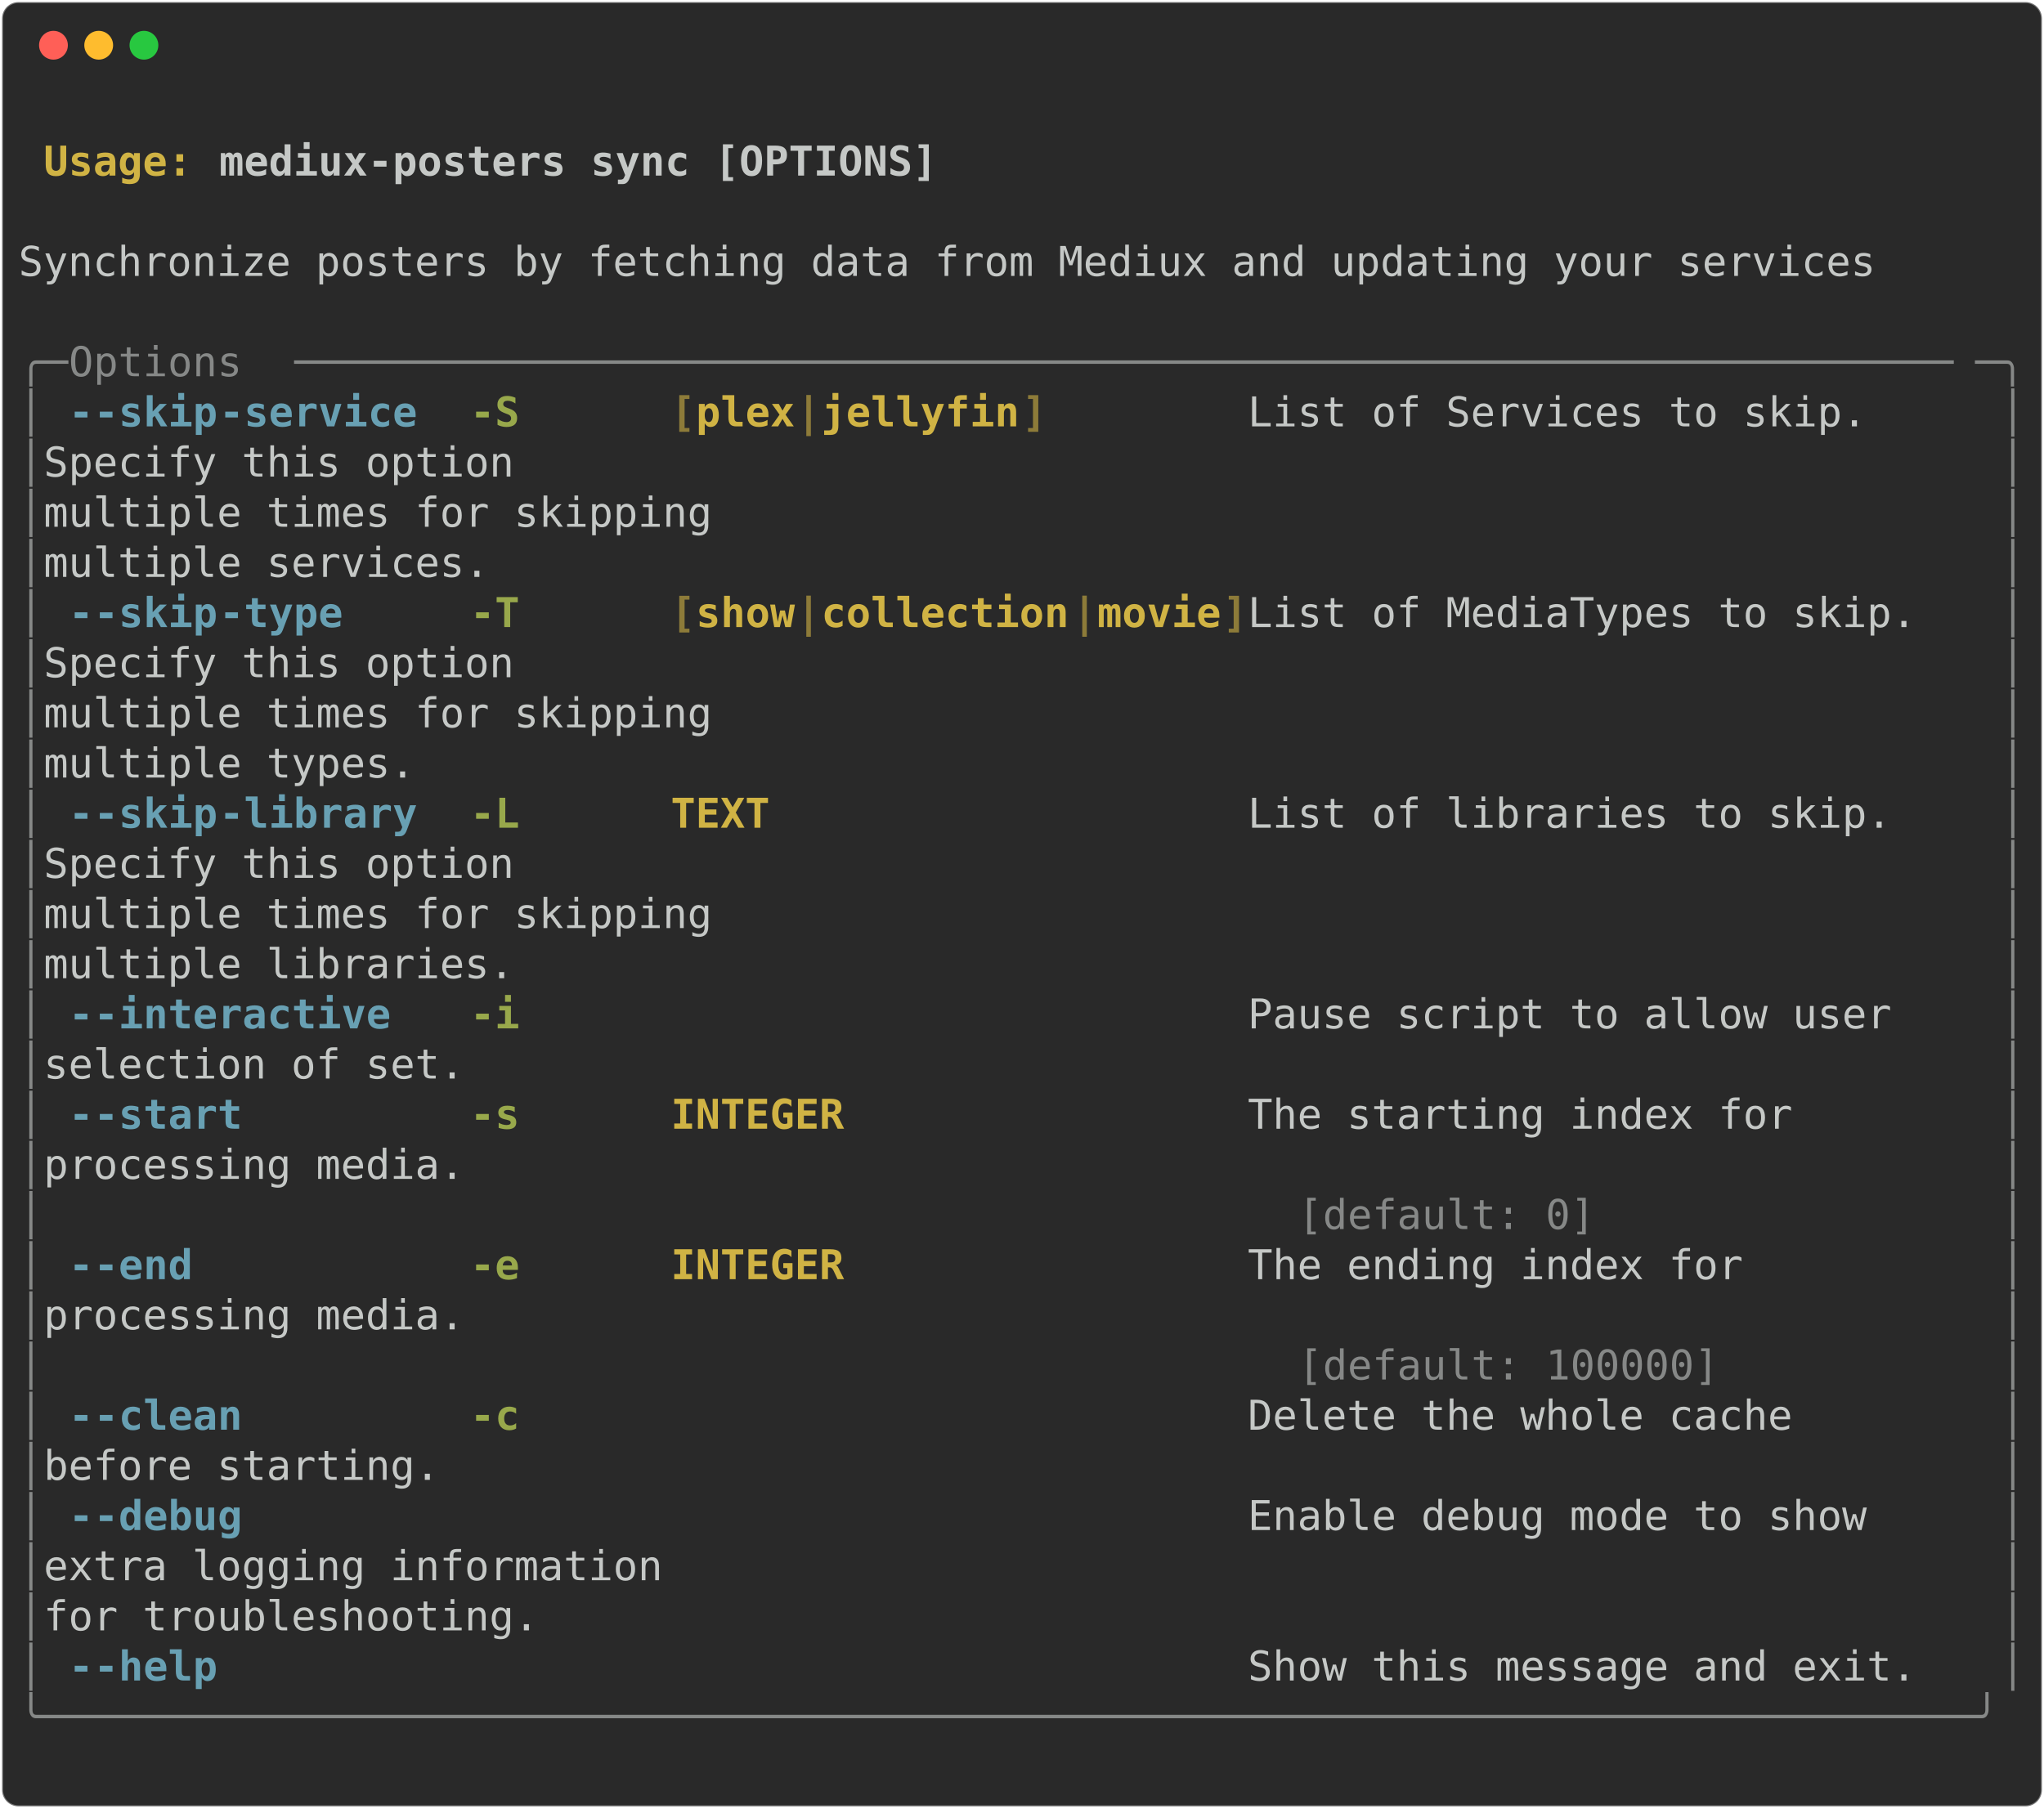
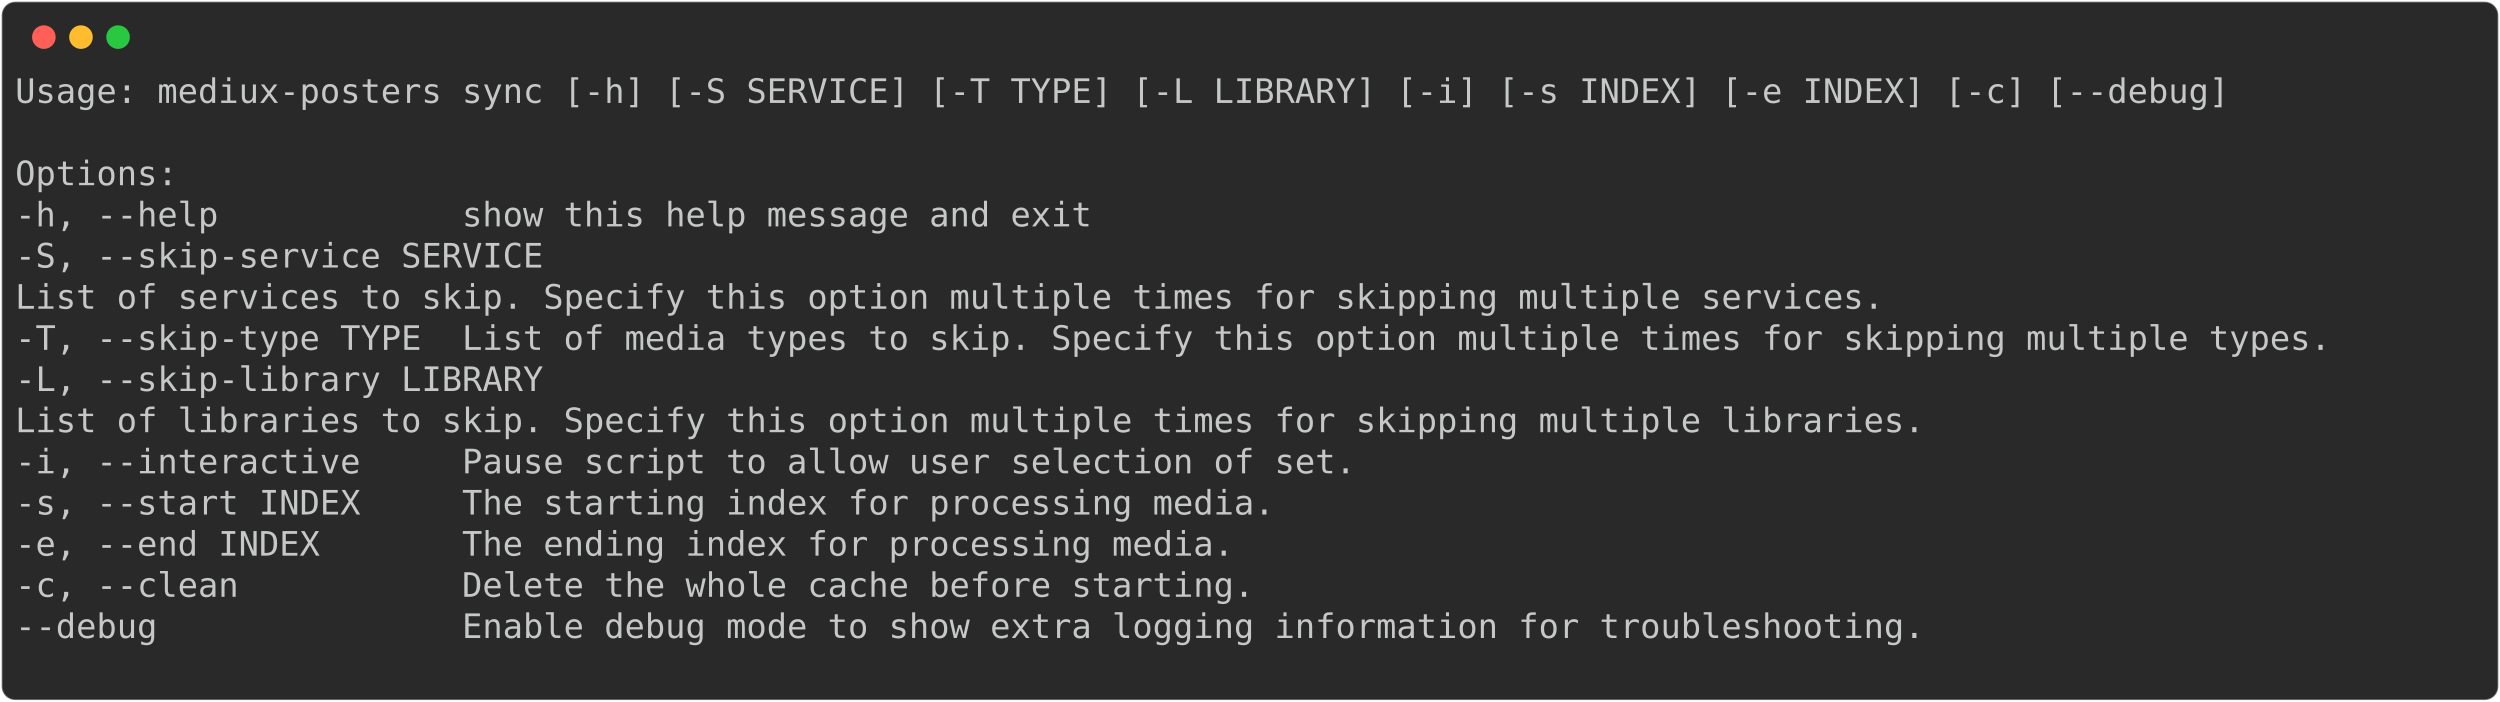
- <svg xmlns="http://www.w3.org/2000/svg" class="rich-terminal" viewBox="0 0 994 879.6">
+ <svg xmlns="http://www.w3.org/2000/svg" class="rich-terminal" viewBox="0 0 1482 416.0">
  <style>

    @font-face {
        font-family: "Fira Code";
        src: local("FiraCode-Regular"),
                url("https://cdnjs.cloudflare.com/ajax/libs/firacode/6.2.0/woff2/FiraCode-Regular.woff2") format("woff2"),
                url("https://cdnjs.cloudflare.com/ajax/libs/firacode/6.2.0/woff/FiraCode-Regular.woff") format("woff");
        font-style: normal;
        font-weight: 400;
    }
    @font-face {
        font-family: "Fira Code";
        src: local("FiraCode-Bold"),
                url("https://cdnjs.cloudflare.com/ajax/libs/firacode/6.2.0/woff2/FiraCode-Bold.woff2") format("woff2"),
                url("https://cdnjs.cloudflare.com/ajax/libs/firacode/6.2.0/woff/FiraCode-Bold.woff") format("woff");
        font-style: bold;
        font-weight: 700;
    }

-     .terminal-2898400150-matrix {
+     .terminal-3756146492-matrix {
        font-family: Fira Code, monospace;
        font-size: 20px;
        line-height: 24.4px;
        font-variant-east-asian: full-width;
    }

-     .terminal-2898400150-title {
+     .terminal-3756146492-title {
        font-size: 18px;
        font-weight: bold;
        font-family: arial;
    }

-     .terminal-2898400150-r1 { fill: #c5c8c6;font-weight: bold }
- .terminal-2898400150-r2 { fill: #c5c8c6 }
- .terminal-2898400150-r3 { fill: #d0b344;font-weight: bold }
- .terminal-2898400150-r4 { fill: #868887 }
- .terminal-2898400150-r5 { fill: #68a0b3;font-weight: bold }
- .terminal-2898400150-r6 { fill: #98a84b;font-weight: bold }
- .terminal-2898400150-r7 { fill: #8d7b39;font-weight: bold }
+     .terminal-3756146492-r1 { fill: #c5c8c6 }
    </style>
  <defs>
-     <clipPath id="terminal-2898400150-clip-terminal">
-       <rect x="0" y="0" width="975.0" height="828.6" />
+     <clipPath id="terminal-3756146492-clip-terminal">
+       <rect x="0" y="0" width="1463.0" height="365.0" />
    </clipPath>
-     <clipPath id="terminal-2898400150-line-0">
-       <rect x="0" y="1.5" width="976" height="24.65" />
+     <clipPath id="terminal-3756146492-line-0">
+       <rect x="0" y="1.5" width="1464" height="24.65" />
    </clipPath>
-     <clipPath id="terminal-2898400150-line-1">
-       <rect x="0" y="25.9" width="976" height="24.65" />
+     <clipPath id="terminal-3756146492-line-1">
+       <rect x="0" y="25.9" width="1464" height="24.65" />
    </clipPath>
-     <clipPath id="terminal-2898400150-line-2">
-       <rect x="0" y="50.3" width="976" height="24.65" />
+     <clipPath id="terminal-3756146492-line-2">
+       <rect x="0" y="50.3" width="1464" height="24.65" />
    </clipPath>
-     <clipPath id="terminal-2898400150-line-3">
-       <rect x="0" y="74.7" width="976" height="24.65" />
+     <clipPath id="terminal-3756146492-line-3">
+       <rect x="0" y="74.7" width="1464" height="24.65" />
    </clipPath>
-     <clipPath id="terminal-2898400150-line-4">
-       <rect x="0" y="99.1" width="976" height="24.65" />
+     <clipPath id="terminal-3756146492-line-4">
+       <rect x="0" y="99.1" width="1464" height="24.65" />
    </clipPath>
-     <clipPath id="terminal-2898400150-line-5">
-       <rect x="0" y="123.5" width="976" height="24.65" />
+     <clipPath id="terminal-3756146492-line-5">
+       <rect x="0" y="123.5" width="1464" height="24.65" />
    </clipPath>
-     <clipPath id="terminal-2898400150-line-6">
-       <rect x="0" y="147.9" width="976" height="24.65" />
+     <clipPath id="terminal-3756146492-line-6">
+       <rect x="0" y="147.9" width="1464" height="24.65" />
    </clipPath>
-     <clipPath id="terminal-2898400150-line-7">
-       <rect x="0" y="172.3" width="976" height="24.65" />
+     <clipPath id="terminal-3756146492-line-7">
+       <rect x="0" y="172.3" width="1464" height="24.65" />
    </clipPath>
-     <clipPath id="terminal-2898400150-line-8">
-       <rect x="0" y="196.7" width="976" height="24.65" />
+     <clipPath id="terminal-3756146492-line-8">
+       <rect x="0" y="196.7" width="1464" height="24.65" />
    </clipPath>
-     <clipPath id="terminal-2898400150-line-9">
-       <rect x="0" y="221.1" width="976" height="24.65" />
+     <clipPath id="terminal-3756146492-line-9">
+       <rect x="0" y="221.1" width="1464" height="24.65" />
    </clipPath>
-     <clipPath id="terminal-2898400150-line-10">
-       <rect x="0" y="245.5" width="976" height="24.65" />
+     <clipPath id="terminal-3756146492-line-10">
+       <rect x="0" y="245.5" width="1464" height="24.65" />
    </clipPath>
-     <clipPath id="terminal-2898400150-line-11">
-       <rect x="0" y="269.9" width="976" height="24.65" />
+     <clipPath id="terminal-3756146492-line-11">
+       <rect x="0" y="269.9" width="1464" height="24.65" />
    </clipPath>
-     <clipPath id="terminal-2898400150-line-12">
-       <rect x="0" y="294.3" width="976" height="24.65" />
+     <clipPath id="terminal-3756146492-line-12">
+       <rect x="0" y="294.3" width="1464" height="24.65" />
    </clipPath>
-     <clipPath id="terminal-2898400150-line-13">
-       <rect x="0" y="318.7" width="976" height="24.65" />
-     </clipPath>
-     <clipPath id="terminal-2898400150-line-14">
-       <rect x="0" y="343.1" width="976" height="24.65" />
-     </clipPath>
-     <clipPath id="terminal-2898400150-line-15">
-       <rect x="0" y="367.5" width="976" height="24.65" />
-     </clipPath>
-     <clipPath id="terminal-2898400150-line-16">
-       <rect x="0" y="391.9" width="976" height="24.65" />
-     </clipPath>
-     <clipPath id="terminal-2898400150-line-17">
-       <rect x="0" y="416.3" width="976" height="24.65" />
-     </clipPath>
-     <clipPath id="terminal-2898400150-line-18">
-       <rect x="0" y="440.7" width="976" height="24.65" />
-     </clipPath>
-     <clipPath id="terminal-2898400150-line-19">
-       <rect x="0" y="465.1" width="976" height="24.65" />
-     </clipPath>
-     <clipPath id="terminal-2898400150-line-20">
-       <rect x="0" y="489.5" width="976" height="24.65" />
-     </clipPath>
-     <clipPath id="terminal-2898400150-line-21">
-       <rect x="0" y="513.9" width="976" height="24.65" />
-     </clipPath>
-     <clipPath id="terminal-2898400150-line-22">
-       <rect x="0" y="538.3" width="976" height="24.65" />
-     </clipPath>
-     <clipPath id="terminal-2898400150-line-23">
-       <rect x="0" y="562.7" width="976" height="24.65" />
-     </clipPath>
-     <clipPath id="terminal-2898400150-line-24">
-       <rect x="0" y="587.1" width="976" height="24.65" />
-     </clipPath>
-     <clipPath id="terminal-2898400150-line-25">
-       <rect x="0" y="611.5" width="976" height="24.65" />
-     </clipPath>
-     <clipPath id="terminal-2898400150-line-26">
-       <rect x="0" y="635.9" width="976" height="24.65" />
-     </clipPath>
-     <clipPath id="terminal-2898400150-line-27">
-       <rect x="0" y="660.3" width="976" height="24.65" />
-     </clipPath>
-     <clipPath id="terminal-2898400150-line-28">
-       <rect x="0" y="684.7" width="976" height="24.65" />
-     </clipPath>
-     <clipPath id="terminal-2898400150-line-29">
-       <rect x="0" y="709.1" width="976" height="24.65" />
-     </clipPath>
-     <clipPath id="terminal-2898400150-line-30">
-       <rect x="0" y="733.5" width="976" height="24.65" />
-     </clipPath>
-     <clipPath id="terminal-2898400150-line-31">
-       <rect x="0" y="757.9" width="976" height="24.65" />
-     </clipPath>
-     <clipPath id="terminal-2898400150-line-32">
-       <rect x="0" y="782.3" width="976" height="24.65" />
+     <clipPath id="terminal-3756146492-line-13">
+       <rect x="0" y="318.7" width="1464" height="24.65" />
    </clipPath>
  </defs>
-   <rect fill="#292929" stroke="rgba(255,255,255,0.35)" stroke-width="1" x="1" y="1" width="992" height="877.6" rx="8" />
+   <rect fill="#292929" stroke="rgba(255,255,255,0.35)" stroke-width="1" x="1" y="1" width="1480" height="414" rx="8" />
  <g transform="translate(26,22)">
    <circle cx="0" cy="0" r="7" fill="#ff5f57" />
    <circle cx="22" cy="0" r="7" fill="#febc2e" />
    <circle cx="44" cy="0" r="7" fill="#28c840" />
  </g>
-   <g transform="translate(9, 41)" clip-path="url(#terminal-2898400150-clip-terminal)">
-     <g class="terminal-2898400150-matrix">
-       <text class="terminal-2898400150-r2" x="976" y="20" textLength="12.2" clip-path="url(#terminal-2898400150-line-0)">
+   <g transform="translate(9, 41)" clip-path="url(#terminal-3756146492-clip-terminal)">
+     <g class="terminal-3756146492-matrix">
+       <text class="terminal-3756146492-r1" x="0" y="20" textLength="1329.8" clip-path="url(#terminal-3756146492-line-0)">Usage: mediux-posters sync [-h] [-S SERVICE] [-T TYPE] [-L LIBRARY] [-i] [-s INDEX] [-e INDEX] [-c] [--debug]</text>
+       <text class="terminal-3756146492-r1" x="1464" y="20" textLength="12.2" clip-path="url(#terminal-3756146492-line-0)">
</text>
-       <text class="terminal-2898400150-r3" x="12.2" y="44.4" textLength="85.4" clip-path="url(#terminal-2898400150-line-1)">Usage: </text>
-       <text class="terminal-2898400150-r1" x="97.6" y="44.4" textLength="353.8" clip-path="url(#terminal-2898400150-line-1)">mediux-posters sync [OPTIONS]</text>
-       <text class="terminal-2898400150-r2" x="976" y="44.4" textLength="12.2" clip-path="url(#terminal-2898400150-line-1)">
+       <text class="terminal-3756146492-r1" x="1464" y="44.4" textLength="12.2" clip-path="url(#terminal-3756146492-line-1)">
</text>
-       <text class="terminal-2898400150-r2" x="976" y="68.8" textLength="12.2" clip-path="url(#terminal-2898400150-line-2)">
+       <text class="terminal-3756146492-r1" x="0" y="68.8" textLength="97.6" clip-path="url(#terminal-3756146492-line-2)">Options:</text>
+       <text class="terminal-3756146492-r1" x="1464" y="68.8" textLength="12.2" clip-path="url(#terminal-3756146492-line-2)">
</text>
-       <text class="terminal-2898400150-r2" x="0" y="93.2" textLength="976" clip-path="url(#terminal-2898400150-line-3)"> Synchronize posters by fetching data from Mediux and updating your services    </text>
-       <text class="terminal-2898400150-r2" x="976" y="93.2" textLength="12.2" clip-path="url(#terminal-2898400150-line-3)">
+       <text class="terminal-3756146492-r1" x="0" y="93.2" textLength="671" clip-path="url(#terminal-3756146492-line-3)">  -h, --help            show this help message and exit</text>
+       <text class="terminal-3756146492-r1" x="1464" y="93.2" textLength="12.2" clip-path="url(#terminal-3756146492-line-3)">
</text>
-       <text class="terminal-2898400150-r2" x="976" y="117.6" textLength="12.2" clip-path="url(#terminal-2898400150-line-4)">
+       <text class="terminal-3756146492-r1" x="0" y="117.6" textLength="341.6" clip-path="url(#terminal-3756146492-line-4)">  -S, --skip-service SERVICE</text>
+       <text class="terminal-3756146492-r1" x="1464" y="117.6" textLength="12.2" clip-path="url(#terminal-3756146492-line-4)">
</text>
-       <text class="terminal-2898400150-r4" x="0" y="142" textLength="24.4" clip-path="url(#terminal-2898400150-line-5)">╭─</text>
-       <text class="terminal-2898400150-r4" x="24.4" y="142" textLength="109.8" clip-path="url(#terminal-2898400150-line-5)"> Options </text>
-       <text class="terminal-2898400150-r4" x="134.2" y="142" textLength="817.4" clip-path="url(#terminal-2898400150-line-5)">───────────────────────────────────────────────────────────────────</text>
-       <text class="terminal-2898400150-r4" x="951.6" y="142" textLength="24.4" clip-path="url(#terminal-2898400150-line-5)">─╮</text>
-       <text class="terminal-2898400150-r2" x="976" y="142" textLength="12.2" clip-path="url(#terminal-2898400150-line-5)">
+       <text class="terminal-3756146492-r1" x="0" y="142" textLength="1415.2" clip-path="url(#terminal-3756146492-line-5)">                        List of services to skip. Specify this option multiple times for skipping multiple services.</text>
+       <text class="terminal-3756146492-r1" x="1464" y="142" textLength="12.2" clip-path="url(#terminal-3756146492-line-5)">
</text>
-       <text class="terminal-2898400150-r4" x="0" y="166.4" textLength="12.2" clip-path="url(#terminal-2898400150-line-6)">│</text>
-       <text class="terminal-2898400150-r5" x="24.4" y="166.4" textLength="12.2" clip-path="url(#terminal-2898400150-line-6)">-</text>
-       <text class="terminal-2898400150-r5" x="36.6" y="166.4" textLength="61" clip-path="url(#terminal-2898400150-line-6)">-skip</text>
-       <text class="terminal-2898400150-r5" x="97.6" y="166.4" textLength="97.6" clip-path="url(#terminal-2898400150-line-6)">-service</text>
-       <text class="terminal-2898400150-r6" x="219.6" y="166.4" textLength="24.4" clip-path="url(#terminal-2898400150-line-6)">-S</text>
-       <text class="terminal-2898400150-r7" x="317.2" y="166.4" textLength="12.2" clip-path="url(#terminal-2898400150-line-6)">[</text>
-       <text class="terminal-2898400150-r3" x="329.4" y="166.4" textLength="48.8" clip-path="url(#terminal-2898400150-line-6)">plex</text>
-       <text class="terminal-2898400150-r7" x="378.2" y="166.4" textLength="12.2" clip-path="url(#terminal-2898400150-line-6)">|</text>
-       <text class="terminal-2898400150-r3" x="390.4" y="166.4" textLength="97.6" clip-path="url(#terminal-2898400150-line-6)">jellyfin</text>
-       <text class="terminal-2898400150-r7" x="488" y="166.4" textLength="12.2" clip-path="url(#terminal-2898400150-line-6)">]</text>
-       <text class="terminal-2898400150-r2" x="597.8" y="166.4" textLength="366" clip-path="url(#terminal-2898400150-line-6)">  List of Services to skip.   </text>
-       <text class="terminal-2898400150-r4" x="963.8" y="166.4" textLength="12.2" clip-path="url(#terminal-2898400150-line-6)">│</text>
-       <text class="terminal-2898400150-r2" x="976" y="166.4" textLength="12.2" clip-path="url(#terminal-2898400150-line-6)">
+       <text class="terminal-3756146492-r1" x="0" y="166.4" textLength="1415.2" clip-path="url(#terminal-3756146492-line-6)">  -T, --skip-type TYPE  List of media types to skip. Specify this option multiple times for skipping multiple types.</text>
+       <text class="terminal-3756146492-r1" x="1464" y="166.4" textLength="12.2" clip-path="url(#terminal-3756146492-line-6)">
</text>
-       <text class="terminal-2898400150-r4" x="0" y="190.8" textLength="12.2" clip-path="url(#terminal-2898400150-line-7)">│</text>
-       <text class="terminal-2898400150-r2" x="12.2" y="190.8" textLength="951.6" clip-path="url(#terminal-2898400150-line-7)">                                                  Specify this option         </text>
-       <text class="terminal-2898400150-r4" x="963.8" y="190.8" textLength="12.2" clip-path="url(#terminal-2898400150-line-7)">│</text>
-       <text class="terminal-2898400150-r2" x="976" y="190.8" textLength="12.2" clip-path="url(#terminal-2898400150-line-7)">
+       <text class="terminal-3756146492-r1" x="0" y="190.8" textLength="341.6" clip-path="url(#terminal-3756146492-line-7)">  -L, --skip-library LIBRARY</text>
+       <text class="terminal-3756146492-r1" x="1464" y="190.8" textLength="12.2" clip-path="url(#terminal-3756146492-line-7)">
</text>
-       <text class="terminal-2898400150-r4" x="0" y="215.2" textLength="12.2" clip-path="url(#terminal-2898400150-line-8)">│</text>
-       <text class="terminal-2898400150-r2" x="12.2" y="215.2" textLength="951.6" clip-path="url(#terminal-2898400150-line-8)">                                                  multiple times for skipping </text>
-       <text class="terminal-2898400150-r4" x="963.8" y="215.2" textLength="12.2" clip-path="url(#terminal-2898400150-line-8)">│</text>
-       <text class="terminal-2898400150-r2" x="976" y="215.2" textLength="12.2" clip-path="url(#terminal-2898400150-line-8)">
+       <text class="terminal-3756146492-r1" x="0" y="215.2" textLength="1439.6" clip-path="url(#terminal-3756146492-line-8)">                        List of libraries to skip. Specify this option multiple times for skipping multiple libraries.</text>
+       <text class="terminal-3756146492-r1" x="1464" y="215.2" textLength="12.2" clip-path="url(#terminal-3756146492-line-8)">
</text>
-       <text class="terminal-2898400150-r4" x="0" y="239.6" textLength="12.2" clip-path="url(#terminal-2898400150-line-9)">│</text>
-       <text class="terminal-2898400150-r2" x="12.2" y="239.6" textLength="951.6" clip-path="url(#terminal-2898400150-line-9)">                                                  multiple services.          </text>
-       <text class="terminal-2898400150-r4" x="963.8" y="239.6" textLength="12.2" clip-path="url(#terminal-2898400150-line-9)">│</text>
-       <text class="terminal-2898400150-r2" x="976" y="239.6" textLength="12.2" clip-path="url(#terminal-2898400150-line-9)">
+       <text class="terminal-3756146492-r1" x="0" y="239.6" textLength="829.6" clip-path="url(#terminal-3756146492-line-9)">  -i, --interactive     Pause script to allow user selection of set.</text>
+       <text class="terminal-3756146492-r1" x="1464" y="239.6" textLength="12.2" clip-path="url(#terminal-3756146492-line-9)">
</text>
-       <text class="terminal-2898400150-r4" x="0" y="264" textLength="12.2" clip-path="url(#terminal-2898400150-line-10)">│</text>
-       <text class="terminal-2898400150-r5" x="24.4" y="264" textLength="12.2" clip-path="url(#terminal-2898400150-line-10)">-</text>
-       <text class="terminal-2898400150-r5" x="36.6" y="264" textLength="61" clip-path="url(#terminal-2898400150-line-10)">-skip</text>
-       <text class="terminal-2898400150-r5" x="97.6" y="264" textLength="61" clip-path="url(#terminal-2898400150-line-10)">-type</text>
-       <text class="terminal-2898400150-r6" x="219.6" y="264" textLength="24.4" clip-path="url(#terminal-2898400150-line-10)">-T</text>
-       <text class="terminal-2898400150-r7" x="317.2" y="264" textLength="12.2" clip-path="url(#terminal-2898400150-line-10)">[</text>
-       <text class="terminal-2898400150-r3" x="329.4" y="264" textLength="48.8" clip-path="url(#terminal-2898400150-line-10)">show</text>
-       <text class="terminal-2898400150-r7" x="378.2" y="264" textLength="12.2" clip-path="url(#terminal-2898400150-line-10)">|</text>
-       <text class="terminal-2898400150-r3" x="390.4" y="264" textLength="122" clip-path="url(#terminal-2898400150-line-10)">collection</text>
-       <text class="terminal-2898400150-r7" x="512.4" y="264" textLength="12.2" clip-path="url(#terminal-2898400150-line-10)">|</text>
-       <text class="terminal-2898400150-r3" x="524.6" y="264" textLength="61" clip-path="url(#terminal-2898400150-line-10)">movie</text>
-       <text class="terminal-2898400150-r7" x="585.6" y="264" textLength="12.2" clip-path="url(#terminal-2898400150-line-10)">]</text>
-       <text class="terminal-2898400150-r2" x="597.8" y="264" textLength="366" clip-path="url(#terminal-2898400150-line-10)">  List of MediaTypes to skip. </text>
-       <text class="terminal-2898400150-r4" x="963.8" y="264" textLength="12.2" clip-path="url(#terminal-2898400150-line-10)">│</text>
-       <text class="terminal-2898400150-r2" x="976" y="264" textLength="12.2" clip-path="url(#terminal-2898400150-line-10)">
+       <text class="terminal-3756146492-r1" x="0" y="264" textLength="780.8" clip-path="url(#terminal-3756146492-line-10)">  -s, --start INDEX     The starting index for processing media.</text>
+       <text class="terminal-3756146492-r1" x="1464" y="264" textLength="12.2" clip-path="url(#terminal-3756146492-line-10)">
</text>
-       <text class="terminal-2898400150-r4" x="0" y="288.4" textLength="12.2" clip-path="url(#terminal-2898400150-line-11)">│</text>
-       <text class="terminal-2898400150-r2" x="12.2" y="288.4" textLength="951.6" clip-path="url(#terminal-2898400150-line-11)">                                                  Specify this option         </text>
-       <text class="terminal-2898400150-r4" x="963.8" y="288.4" textLength="12.2" clip-path="url(#terminal-2898400150-line-11)">│</text>
-       <text class="terminal-2898400150-r2" x="976" y="288.4" textLength="12.2" clip-path="url(#terminal-2898400150-line-11)">
+       <text class="terminal-3756146492-r1" x="0" y="288.4" textLength="756.4" clip-path="url(#terminal-3756146492-line-11)">  -e, --end INDEX       The ending index for processing media.</text>
+       <text class="terminal-3756146492-r1" x="1464" y="288.4" textLength="12.2" clip-path="url(#terminal-3756146492-line-11)">
</text>
-       <text class="terminal-2898400150-r4" x="0" y="312.8" textLength="12.2" clip-path="url(#terminal-2898400150-line-12)">│</text>
-       <text class="terminal-2898400150-r2" x="12.2" y="312.8" textLength="951.6" clip-path="url(#terminal-2898400150-line-12)">                                                  multiple times for skipping </text>
-       <text class="terminal-2898400150-r4" x="963.8" y="312.8" textLength="12.2" clip-path="url(#terminal-2898400150-line-12)">│</text>
-       <text class="terminal-2898400150-r2" x="976" y="312.8" textLength="12.2" clip-path="url(#terminal-2898400150-line-12)">
+       <text class="terminal-3756146492-r1" x="0" y="312.8" textLength="768.6" clip-path="url(#terminal-3756146492-line-12)">  -c, --clean           Delete the whole cache before starting.</text>
+       <text class="terminal-3756146492-r1" x="1464" y="312.8" textLength="12.2" clip-path="url(#terminal-3756146492-line-12)">
</text>
-       <text class="terminal-2898400150-r4" x="0" y="337.2" textLength="12.2" clip-path="url(#terminal-2898400150-line-13)">│</text>
-       <text class="terminal-2898400150-r2" x="12.2" y="337.2" textLength="951.6" clip-path="url(#terminal-2898400150-line-13)">                                                  multiple types.             </text>
-       <text class="terminal-2898400150-r4" x="963.8" y="337.2" textLength="12.2" clip-path="url(#terminal-2898400150-line-13)">│</text>
-       <text class="terminal-2898400150-r2" x="976" y="337.2" textLength="12.2" clip-path="url(#terminal-2898400150-line-13)">
+       <text class="terminal-3756146492-r1" x="0" y="337.2" textLength="1171.2" clip-path="url(#terminal-3756146492-line-13)">  --debug               Enable debug mode to show extra logging information for troubleshooting.</text>
+       <text class="terminal-3756146492-r1" x="1464" y="337.2" textLength="12.2" clip-path="url(#terminal-3756146492-line-13)">
</text>
-       <text class="terminal-2898400150-r4" x="0" y="361.6" textLength="12.2" clip-path="url(#terminal-2898400150-line-14)">│</text>
-       <text class="terminal-2898400150-r5" x="24.4" y="361.6" textLength="12.2" clip-path="url(#terminal-2898400150-line-14)">-</text>
-       <text class="terminal-2898400150-r5" x="36.6" y="361.6" textLength="61" clip-path="url(#terminal-2898400150-line-14)">-skip</text>
-       <text class="terminal-2898400150-r5" x="97.6" y="361.6" textLength="97.6" clip-path="url(#terminal-2898400150-line-14)">-library</text>
-       <text class="terminal-2898400150-r6" x="219.6" y="361.6" textLength="24.4" clip-path="url(#terminal-2898400150-line-14)">-L</text>
-       <text class="terminal-2898400150-r3" x="317.2" y="361.6" textLength="280.6" clip-path="url(#terminal-2898400150-line-14)">TEXT                   </text>
-       <text class="terminal-2898400150-r2" x="597.8" y="361.6" textLength="366" clip-path="url(#terminal-2898400150-line-14)">  List of libraries to skip.  </text>
-       <text class="terminal-2898400150-r4" x="963.8" y="361.6" textLength="12.2" clip-path="url(#terminal-2898400150-line-14)">│</text>
-       <text class="terminal-2898400150-r2" x="976" y="361.6" textLength="12.2" clip-path="url(#terminal-2898400150-line-14)">
- </text>
-       <text class="terminal-2898400150-r4" x="0" y="386" textLength="12.2" clip-path="url(#terminal-2898400150-line-15)">│</text>
-       <text class="terminal-2898400150-r2" x="12.2" y="386" textLength="951.6" clip-path="url(#terminal-2898400150-line-15)">                                                  Specify this option         </text>
-       <text class="terminal-2898400150-r4" x="963.8" y="386" textLength="12.2" clip-path="url(#terminal-2898400150-line-15)">│</text>
-       <text class="terminal-2898400150-r2" x="976" y="386" textLength="12.2" clip-path="url(#terminal-2898400150-line-15)">
- </text>
-       <text class="terminal-2898400150-r4" x="0" y="410.4" textLength="12.2" clip-path="url(#terminal-2898400150-line-16)">│</text>
-       <text class="terminal-2898400150-r2" x="12.2" y="410.4" textLength="951.6" clip-path="url(#terminal-2898400150-line-16)">                                                  multiple times for skipping </text>
-       <text class="terminal-2898400150-r4" x="963.8" y="410.4" textLength="12.2" clip-path="url(#terminal-2898400150-line-16)">│</text>
-       <text class="terminal-2898400150-r2" x="976" y="410.4" textLength="12.2" clip-path="url(#terminal-2898400150-line-16)">
- </text>
-       <text class="terminal-2898400150-r4" x="0" y="434.8" textLength="12.2" clip-path="url(#terminal-2898400150-line-17)">│</text>
-       <text class="terminal-2898400150-r2" x="12.2" y="434.8" textLength="951.6" clip-path="url(#terminal-2898400150-line-17)">                                                  multiple libraries.         </text>
-       <text class="terminal-2898400150-r4" x="963.8" y="434.8" textLength="12.2" clip-path="url(#terminal-2898400150-line-17)">│</text>
-       <text class="terminal-2898400150-r2" x="976" y="434.8" textLength="12.2" clip-path="url(#terminal-2898400150-line-17)">
- </text>
-       <text class="terminal-2898400150-r4" x="0" y="459.2" textLength="12.2" clip-path="url(#terminal-2898400150-line-18)">│</text>
-       <text class="terminal-2898400150-r5" x="24.4" y="459.2" textLength="12.2" clip-path="url(#terminal-2898400150-line-18)">-</text>
-       <text class="terminal-2898400150-r5" x="36.6" y="459.2" textLength="146.4" clip-path="url(#terminal-2898400150-line-18)">-interactive</text>
-       <text class="terminal-2898400150-r6" x="219.6" y="459.2" textLength="24.4" clip-path="url(#terminal-2898400150-line-18)">-i</text>
-       <text class="terminal-2898400150-r2" x="597.8" y="459.2" textLength="366" clip-path="url(#terminal-2898400150-line-18)">  Pause script to allow user  </text>
-       <text class="terminal-2898400150-r4" x="963.8" y="459.2" textLength="12.2" clip-path="url(#terminal-2898400150-line-18)">│</text>
-       <text class="terminal-2898400150-r2" x="976" y="459.2" textLength="12.2" clip-path="url(#terminal-2898400150-line-18)">
- </text>
-       <text class="terminal-2898400150-r4" x="0" y="483.6" textLength="12.2" clip-path="url(#terminal-2898400150-line-19)">│</text>
-       <text class="terminal-2898400150-r2" x="12.2" y="483.6" textLength="951.6" clip-path="url(#terminal-2898400150-line-19)">                                                  selection of set.           </text>
-       <text class="terminal-2898400150-r4" x="963.8" y="483.6" textLength="12.2" clip-path="url(#terminal-2898400150-line-19)">│</text>
-       <text class="terminal-2898400150-r2" x="976" y="483.6" textLength="12.2" clip-path="url(#terminal-2898400150-line-19)">
- </text>
-       <text class="terminal-2898400150-r4" x="0" y="508" textLength="12.2" clip-path="url(#terminal-2898400150-line-20)">│</text>
-       <text class="terminal-2898400150-r5" x="24.4" y="508" textLength="12.2" clip-path="url(#terminal-2898400150-line-20)">-</text>
-       <text class="terminal-2898400150-r5" x="36.6" y="508" textLength="73.2" clip-path="url(#terminal-2898400150-line-20)">-start</text>
-       <text class="terminal-2898400150-r6" x="219.6" y="508" textLength="24.4" clip-path="url(#terminal-2898400150-line-20)">-s</text>
-       <text class="terminal-2898400150-r3" x="317.2" y="508" textLength="280.6" clip-path="url(#terminal-2898400150-line-20)">INTEGER                </text>
-       <text class="terminal-2898400150-r2" x="597.8" y="508" textLength="366" clip-path="url(#terminal-2898400150-line-20)">  The starting index for      </text>
-       <text class="terminal-2898400150-r4" x="963.8" y="508" textLength="12.2" clip-path="url(#terminal-2898400150-line-20)">│</text>
-       <text class="terminal-2898400150-r2" x="976" y="508" textLength="12.2" clip-path="url(#terminal-2898400150-line-20)">
- </text>
-       <text class="terminal-2898400150-r4" x="0" y="532.4" textLength="12.2" clip-path="url(#terminal-2898400150-line-21)">│</text>
-       <text class="terminal-2898400150-r2" x="12.2" y="532.4" textLength="951.6" clip-path="url(#terminal-2898400150-line-21)">                                                  processing media.           </text>
-       <text class="terminal-2898400150-r4" x="963.8" y="532.4" textLength="12.2" clip-path="url(#terminal-2898400150-line-21)">│</text>
-       <text class="terminal-2898400150-r2" x="976" y="532.4" textLength="12.2" clip-path="url(#terminal-2898400150-line-21)">
- </text>
-       <text class="terminal-2898400150-r4" x="0" y="556.8" textLength="12.2" clip-path="url(#terminal-2898400150-line-22)">│</text>
-       <text class="terminal-2898400150-r4" x="622.2" y="556.8" textLength="329.4" clip-path="url(#terminal-2898400150-line-22)">[default: 0]               </text>
-       <text class="terminal-2898400150-r4" x="963.8" y="556.8" textLength="12.2" clip-path="url(#terminal-2898400150-line-22)">│</text>
-       <text class="terminal-2898400150-r2" x="976" y="556.8" textLength="12.2" clip-path="url(#terminal-2898400150-line-22)">
- </text>
-       <text class="terminal-2898400150-r4" x="0" y="581.2" textLength="12.2" clip-path="url(#terminal-2898400150-line-23)">│</text>
-       <text class="terminal-2898400150-r5" x="24.4" y="581.2" textLength="12.2" clip-path="url(#terminal-2898400150-line-23)">-</text>
-       <text class="terminal-2898400150-r5" x="36.6" y="581.2" textLength="48.8" clip-path="url(#terminal-2898400150-line-23)">-end</text>
-       <text class="terminal-2898400150-r6" x="219.6" y="581.2" textLength="24.4" clip-path="url(#terminal-2898400150-line-23)">-e</text>
-       <text class="terminal-2898400150-r3" x="317.2" y="581.2" textLength="280.6" clip-path="url(#terminal-2898400150-line-23)">INTEGER                </text>
-       <text class="terminal-2898400150-r2" x="597.8" y="581.2" textLength="366" clip-path="url(#terminal-2898400150-line-23)">  The ending index for        </text>
-       <text class="terminal-2898400150-r4" x="963.8" y="581.2" textLength="12.2" clip-path="url(#terminal-2898400150-line-23)">│</text>
-       <text class="terminal-2898400150-r2" x="976" y="581.2" textLength="12.2" clip-path="url(#terminal-2898400150-line-23)">
- </text>
-       <text class="terminal-2898400150-r4" x="0" y="605.6" textLength="12.2" clip-path="url(#terminal-2898400150-line-24)">│</text>
-       <text class="terminal-2898400150-r2" x="12.2" y="605.6" textLength="951.6" clip-path="url(#terminal-2898400150-line-24)">                                                  processing media.           </text>
-       <text class="terminal-2898400150-r4" x="963.8" y="605.6" textLength="12.2" clip-path="url(#terminal-2898400150-line-24)">│</text>
-       <text class="terminal-2898400150-r2" x="976" y="605.6" textLength="12.2" clip-path="url(#terminal-2898400150-line-24)">
- </text>
-       <text class="terminal-2898400150-r4" x="0" y="630" textLength="12.2" clip-path="url(#terminal-2898400150-line-25)">│</text>
-       <text class="terminal-2898400150-r4" x="622.2" y="630" textLength="329.4" clip-path="url(#terminal-2898400150-line-25)">[default: 100000]          </text>
-       <text class="terminal-2898400150-r4" x="963.8" y="630" textLength="12.2" clip-path="url(#terminal-2898400150-line-25)">│</text>
-       <text class="terminal-2898400150-r2" x="976" y="630" textLength="12.2" clip-path="url(#terminal-2898400150-line-25)">
- </text>
-       <text class="terminal-2898400150-r4" x="0" y="654.4" textLength="12.2" clip-path="url(#terminal-2898400150-line-26)">│</text>
-       <text class="terminal-2898400150-r5" x="24.4" y="654.4" textLength="12.2" clip-path="url(#terminal-2898400150-line-26)">-</text>
-       <text class="terminal-2898400150-r5" x="36.6" y="654.4" textLength="73.2" clip-path="url(#terminal-2898400150-line-26)">-clean</text>
-       <text class="terminal-2898400150-r6" x="219.6" y="654.4" textLength="24.4" clip-path="url(#terminal-2898400150-line-26)">-c</text>
-       <text class="terminal-2898400150-r2" x="597.8" y="654.4" textLength="366" clip-path="url(#terminal-2898400150-line-26)">  Delete the whole cache      </text>
-       <text class="terminal-2898400150-r4" x="963.8" y="654.4" textLength="12.2" clip-path="url(#terminal-2898400150-line-26)">│</text>
-       <text class="terminal-2898400150-r2" x="976" y="654.4" textLength="12.2" clip-path="url(#terminal-2898400150-line-26)">
- </text>
-       <text class="terminal-2898400150-r4" x="0" y="678.8" textLength="12.2" clip-path="url(#terminal-2898400150-line-27)">│</text>
-       <text class="terminal-2898400150-r2" x="12.2" y="678.8" textLength="951.6" clip-path="url(#terminal-2898400150-line-27)">                                                  before starting.            </text>
-       <text class="terminal-2898400150-r4" x="963.8" y="678.8" textLength="12.2" clip-path="url(#terminal-2898400150-line-27)">│</text>
-       <text class="terminal-2898400150-r2" x="976" y="678.8" textLength="12.2" clip-path="url(#terminal-2898400150-line-27)">
- </text>
-       <text class="terminal-2898400150-r4" x="0" y="703.2" textLength="12.2" clip-path="url(#terminal-2898400150-line-28)">│</text>
-       <text class="terminal-2898400150-r5" x="24.4" y="703.2" textLength="12.2" clip-path="url(#terminal-2898400150-line-28)">-</text>
-       <text class="terminal-2898400150-r5" x="36.6" y="703.2" textLength="73.2" clip-path="url(#terminal-2898400150-line-28)">-debug</text>
-       <text class="terminal-2898400150-r2" x="597.8" y="703.2" textLength="366" clip-path="url(#terminal-2898400150-line-28)">  Enable debug mode to show   </text>
-       <text class="terminal-2898400150-r4" x="963.8" y="703.2" textLength="12.2" clip-path="url(#terminal-2898400150-line-28)">│</text>
-       <text class="terminal-2898400150-r2" x="976" y="703.2" textLength="12.2" clip-path="url(#terminal-2898400150-line-28)">
- </text>
-       <text class="terminal-2898400150-r4" x="0" y="727.6" textLength="12.2" clip-path="url(#terminal-2898400150-line-29)">│</text>
-       <text class="terminal-2898400150-r2" x="12.2" y="727.6" textLength="951.6" clip-path="url(#terminal-2898400150-line-29)">                                                  extra logging information   </text>
-       <text class="terminal-2898400150-r4" x="963.8" y="727.6" textLength="12.2" clip-path="url(#terminal-2898400150-line-29)">│</text>
-       <text class="terminal-2898400150-r2" x="976" y="727.6" textLength="12.2" clip-path="url(#terminal-2898400150-line-29)">
- </text>
-       <text class="terminal-2898400150-r4" x="0" y="752" textLength="12.2" clip-path="url(#terminal-2898400150-line-30)">│</text>
-       <text class="terminal-2898400150-r2" x="12.2" y="752" textLength="951.6" clip-path="url(#terminal-2898400150-line-30)">                                                  for troubleshooting.        </text>
-       <text class="terminal-2898400150-r4" x="963.8" y="752" textLength="12.2" clip-path="url(#terminal-2898400150-line-30)">│</text>
-       <text class="terminal-2898400150-r2" x="976" y="752" textLength="12.2" clip-path="url(#terminal-2898400150-line-30)">
- </text>
-       <text class="terminal-2898400150-r4" x="0" y="776.4" textLength="12.2" clip-path="url(#terminal-2898400150-line-31)">│</text>
-       <text class="terminal-2898400150-r5" x="24.4" y="776.4" textLength="12.2" clip-path="url(#terminal-2898400150-line-31)">-</text>
-       <text class="terminal-2898400150-r5" x="36.6" y="776.4" textLength="61" clip-path="url(#terminal-2898400150-line-31)">-help</text>
-       <text class="terminal-2898400150-r2" x="597.8" y="776.4" textLength="366" clip-path="url(#terminal-2898400150-line-31)">  Show this message and exit. </text>
-       <text class="terminal-2898400150-r4" x="963.8" y="776.4" textLength="12.2" clip-path="url(#terminal-2898400150-line-31)">│</text>
-       <text class="terminal-2898400150-r2" x="976" y="776.4" textLength="12.2" clip-path="url(#terminal-2898400150-line-31)">
- </text>
-       <text class="terminal-2898400150-r4" x="0" y="800.8" textLength="976" clip-path="url(#terminal-2898400150-line-32)">╰──────────────────────────────────────────────────────────────────────────────╯</text>
-       <text class="terminal-2898400150-r2" x="976" y="800.8" textLength="12.2" clip-path="url(#terminal-2898400150-line-32)">
- </text>
-       <text class="terminal-2898400150-r2" x="976" y="825.2" textLength="12.2" clip-path="url(#terminal-2898400150-line-33)">
+       <text class="terminal-3756146492-r1" x="1464" y="361.6" textLength="12.2" clip-path="url(#terminal-3756146492-line-14)">
</text>
    </g>
  </g>
</svg>
